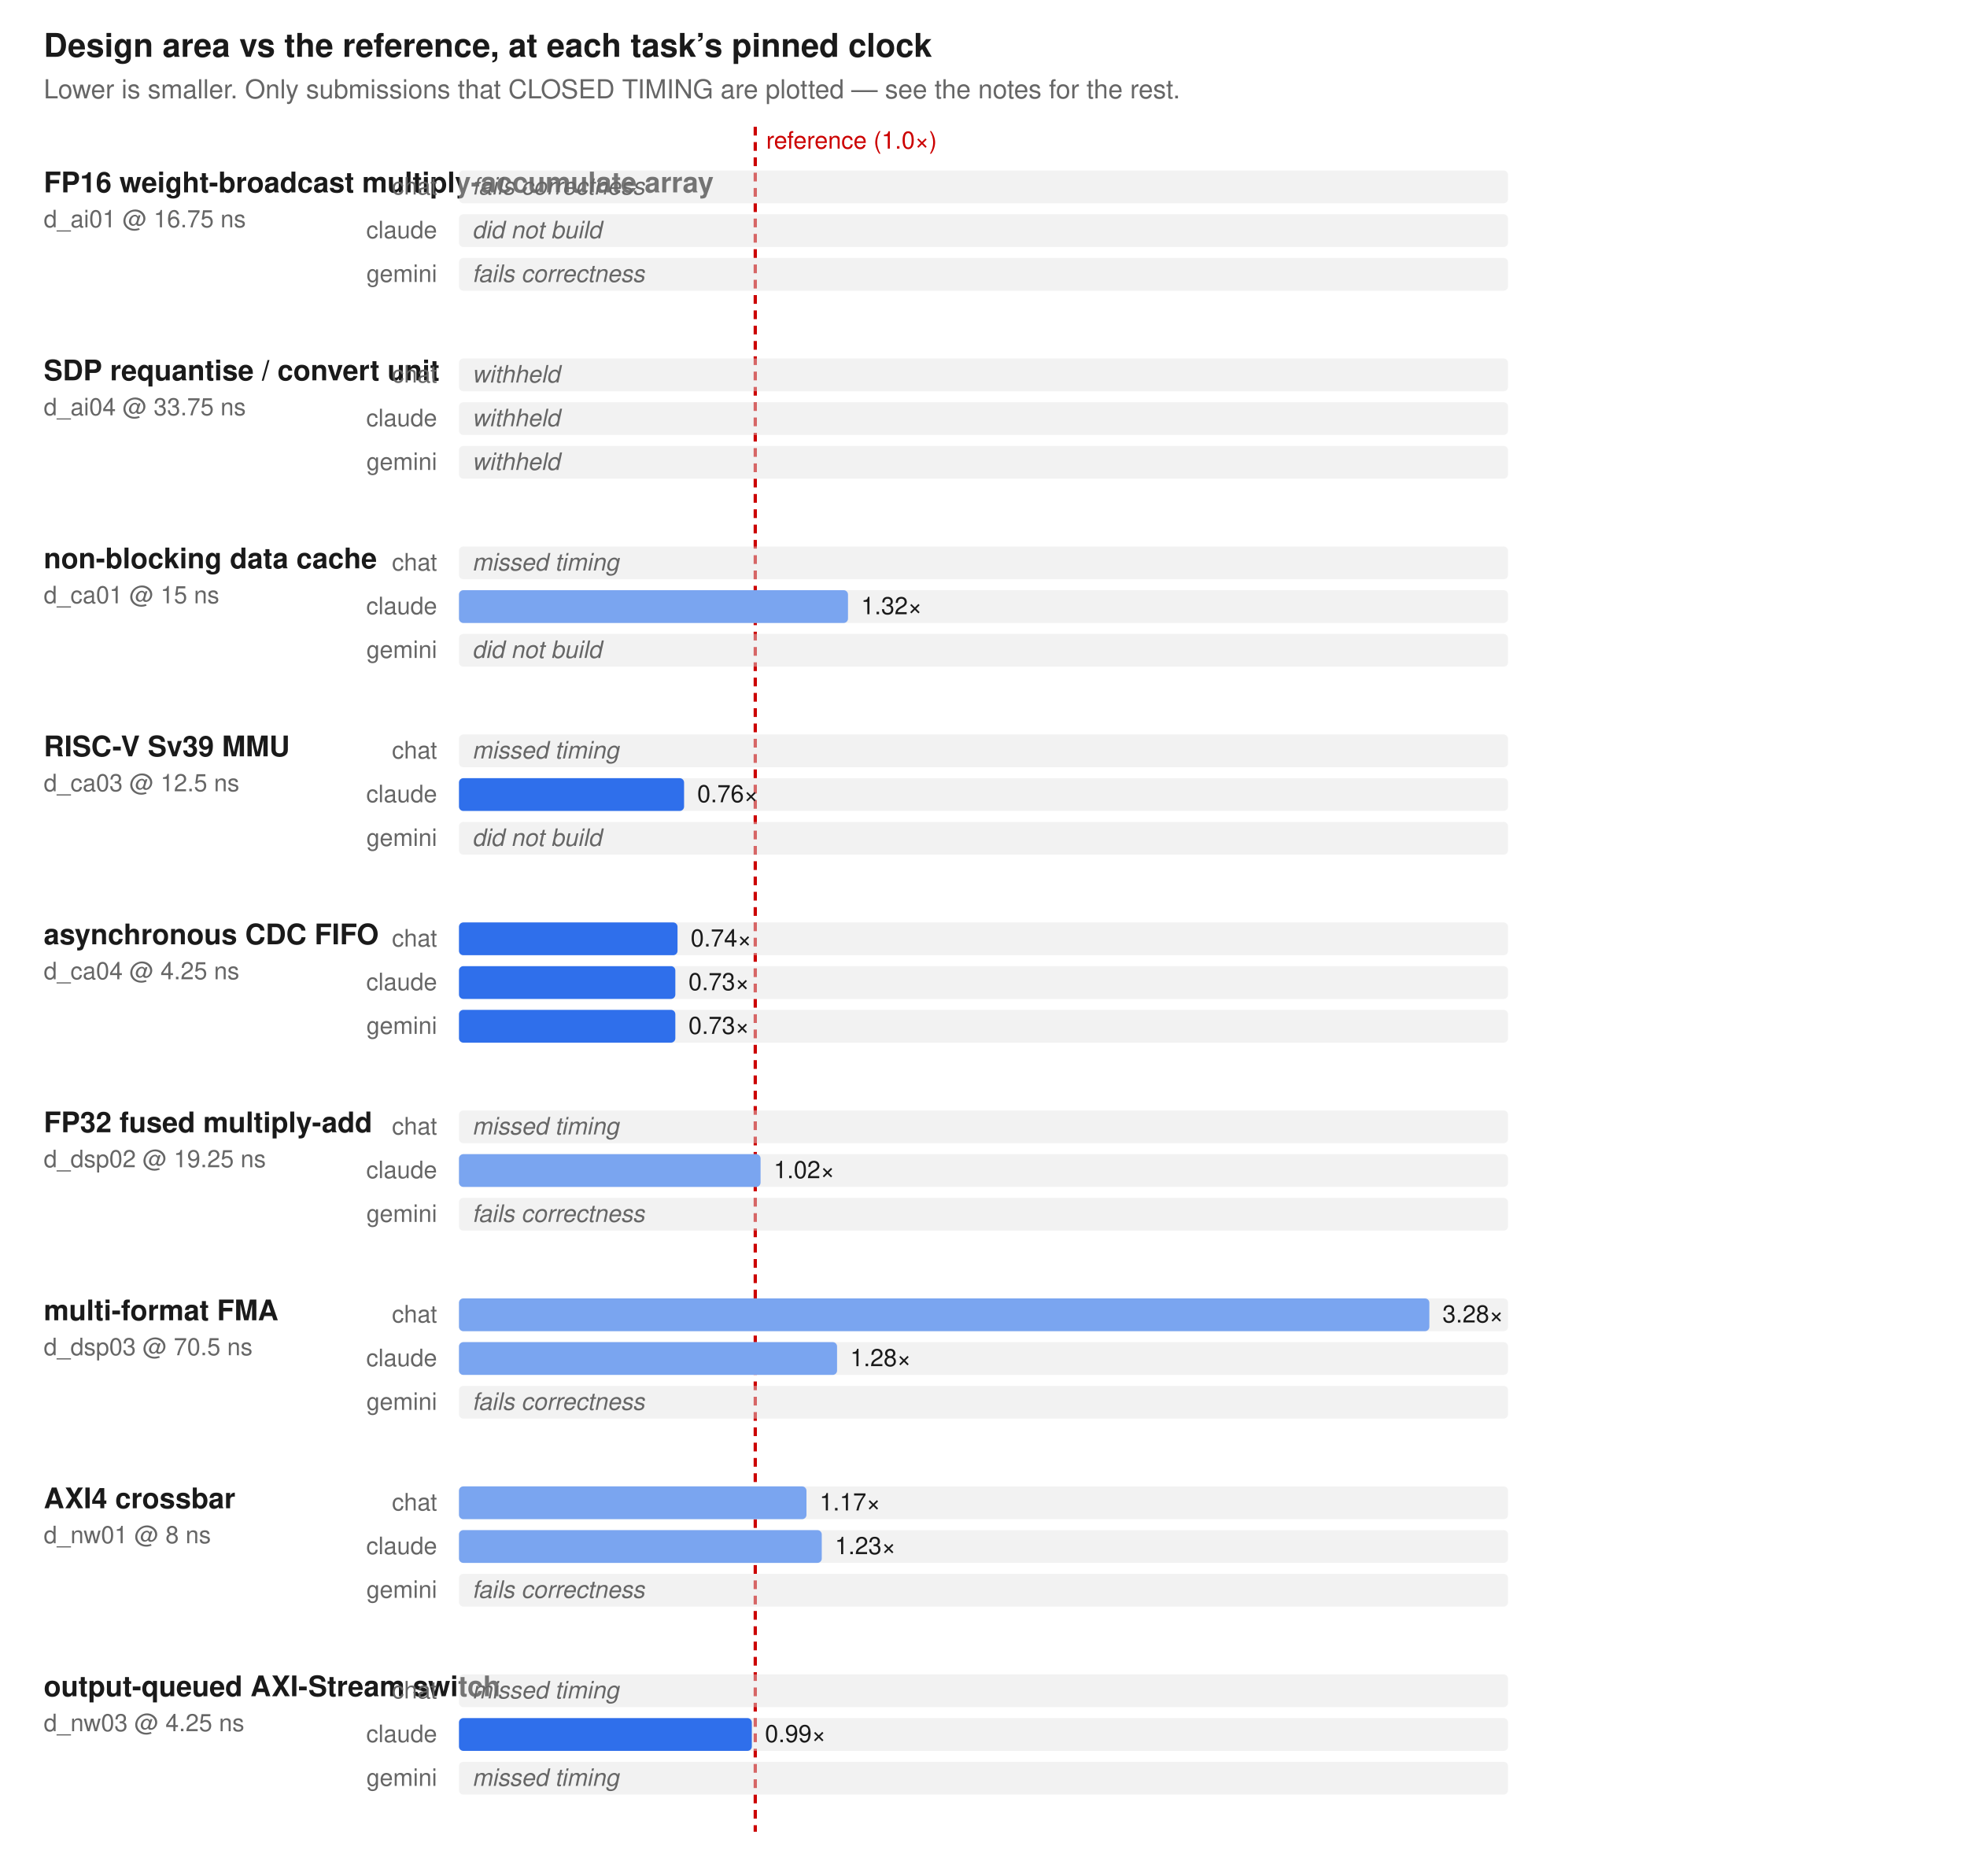
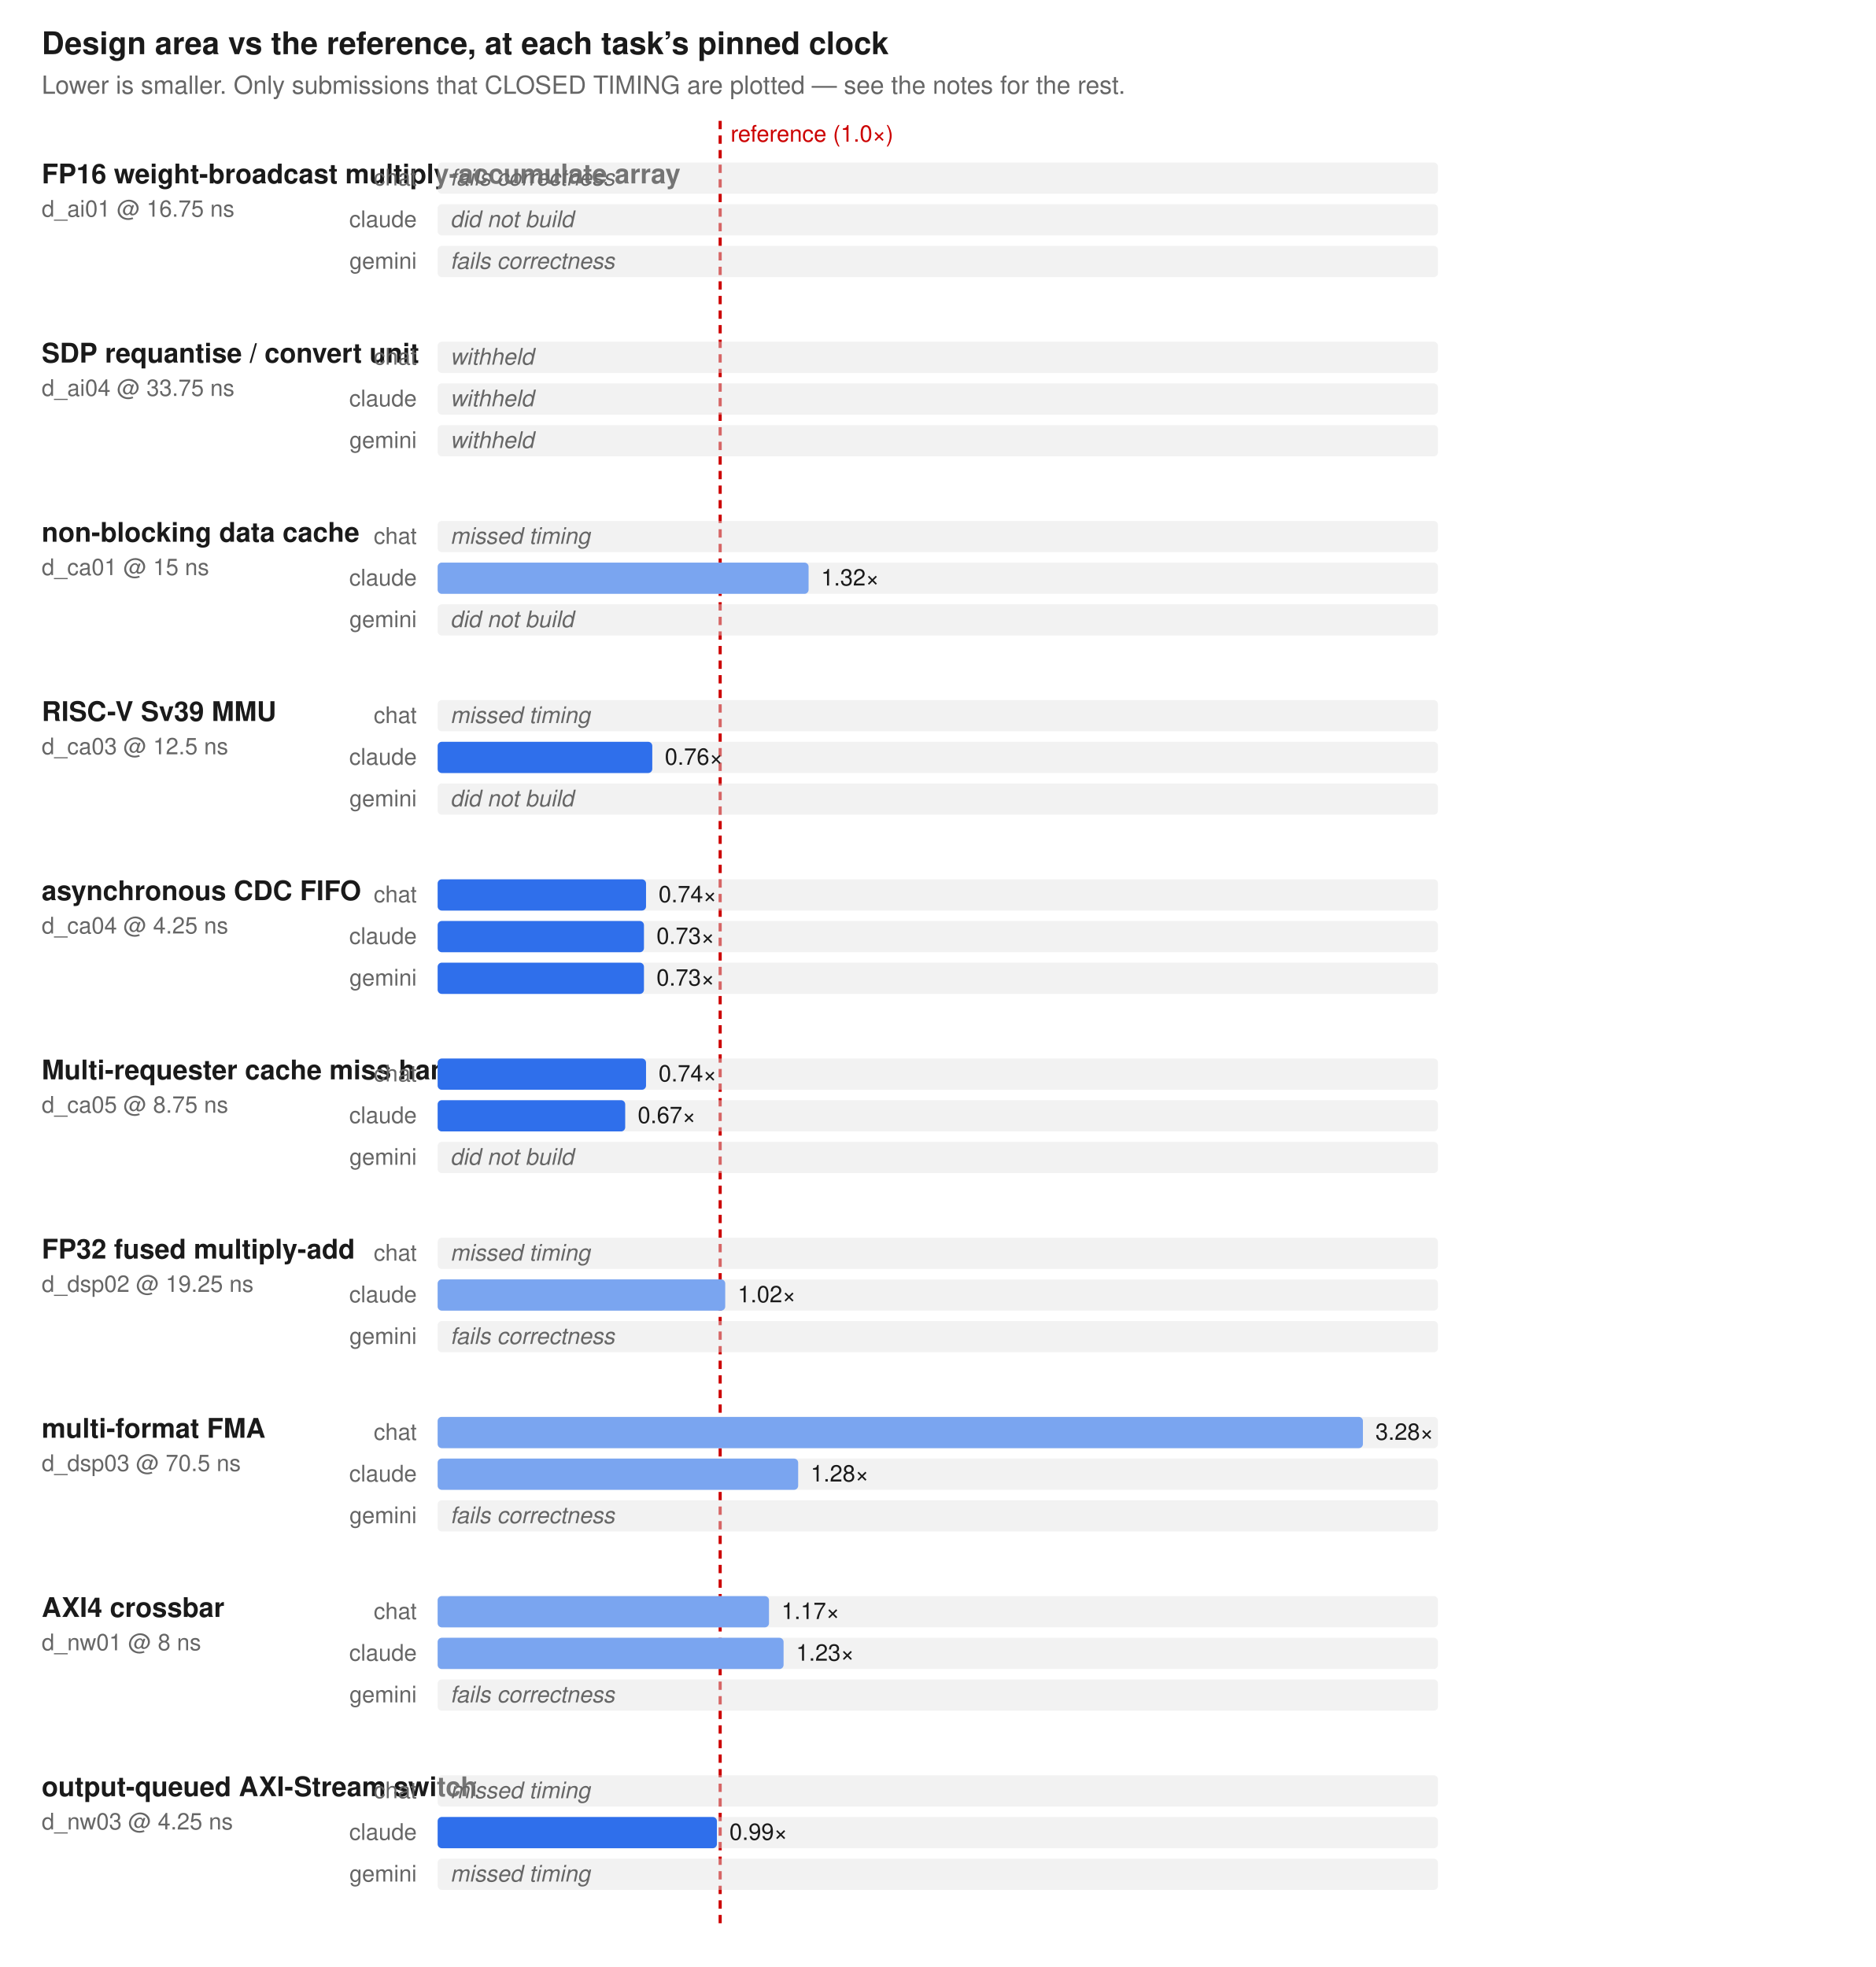
- <svg xmlns="http://www.w3.org/2000/svg" viewBox="0 0 900 858" font-family="-apple-system,BlinkMacSystemFont,Segoe UI,Helvetica,Arial,sans-serif">
-   <rect width="900" height="858" fill="none" />
+ <svg xmlns="http://www.w3.org/2000/svg" viewBox="0 0 900 944" font-family="-apple-system,BlinkMacSystemFont,Segoe UI,Helvetica,Arial,sans-serif">
+   <rect width="900" height="944" fill="none" />
  <text x="20" y="26" fill="#1a1a1a" font-size="15" font-weight="600">Design area vs the reference, at each task’s pinned clock</text>
  <text x="20" y="45" fill="#666" font-size="12">Lower is smaller. Only submissions that CLOSED TIMING are plotted — see the notes for the rest.</text>
-   <line x1="345.57" y1="58" x2="345.57" y2="838" stroke="#c00" stroke-width="1.5" stroke-dasharray="4 3" />
+   <line x1="345.57" y1="58" x2="345.57" y2="924" stroke="#c00" stroke-width="1.5" stroke-dasharray="4 3" />
  <text x="350.57" y="68" fill="#c00" font-size="11">reference (1.0×)</text>
  <text x="20" y="88" fill="#1a1a1a" font-size="13" font-weight="600">FP16 weight-broadcast multiply-accumulate array</text>
  <text x="20" y="104" fill="#666" font-size="11">d_ai01 @ 16.75 ns</text>
  <text x="200" y="89" fill="#666" font-size="11" text-anchor="end">chat</text>
  <rect x="210" y="78" width="480" height="15" rx="2" fill="#e3e3e3" opacity="0.45" />
  <text x="216" y="89" fill="#666" font-size="11" font-style="italic">fails correctness</text>
  <text x="200" y="109" fill="#666" font-size="11" text-anchor="end">claude</text>
  <rect x="210" y="98" width="480" height="15" rx="2" fill="#e3e3e3" opacity="0.45" />
  <text x="216" y="109" fill="#666" font-size="11" font-style="italic">did not build</text>
  <text x="200" y="129" fill="#666" font-size="11" text-anchor="end">gemini</text>
  <rect x="210" y="118" width="480" height="15" rx="2" fill="#e3e3e3" opacity="0.45" />
  <text x="216" y="129" fill="#666" font-size="11" font-style="italic">fails correctness</text>
  <text x="20" y="174" fill="#1a1a1a" font-size="13" font-weight="600">SDP requantise / convert unit</text>
  <text x="20" y="190" fill="#666" font-size="11">d_ai04 @ 33.75 ns</text>
  <text x="200" y="175" fill="#666" font-size="11" text-anchor="end">chat</text>
  <rect x="210" y="164" width="480" height="15" rx="2" fill="#e3e3e3" opacity="0.45" />
  <text x="216" y="175" fill="#666" font-size="11" font-style="italic">withheld</text>
  <text x="200" y="195" fill="#666" font-size="11" text-anchor="end">claude</text>
  <rect x="210" y="184" width="480" height="15" rx="2" fill="#e3e3e3" opacity="0.45" />
  <text x="216" y="195" fill="#666" font-size="11" font-style="italic">withheld</text>
  <text x="200" y="215" fill="#666" font-size="11" text-anchor="end">gemini</text>
  <rect x="210" y="204" width="480" height="15" rx="2" fill="#e3e3e3" opacity="0.45" />
  <text x="216" y="215" fill="#666" font-size="11" font-style="italic">withheld</text>
  <text x="20" y="260" fill="#1a1a1a" font-size="13" font-weight="600">non-blocking data cache</text>
  <text x="20" y="276" fill="#666" font-size="11">d_ca01 @ 15 ns</text>
  <text x="200" y="261" fill="#666" font-size="11" text-anchor="end">chat</text>
  <rect x="210" y="250" width="480" height="15" rx="2" fill="#e3e3e3" opacity="0.45" />
  <text x="216" y="261" fill="#666" font-size="11" font-style="italic">missed timing</text>
  <text x="200" y="281" fill="#666" font-size="11" text-anchor="end">claude</text>
  <rect x="210" y="270" width="480" height="15" rx="2" fill="#e3e3e3" opacity="0.45" />
  <rect x="210" y="270" width="178" height="15" rx="2" fill="#7aa5f0" />
  <text x="394" y="281" fill="#1a1a1a" font-size="11">1.32×</text>
  <text x="200" y="301" fill="#666" font-size="11" text-anchor="end">gemini</text>
  <rect x="210" y="290" width="480" height="15" rx="2" fill="#e3e3e3" opacity="0.45" />
  <text x="216" y="301" fill="#666" font-size="11" font-style="italic">did not build</text>
  <text x="20" y="346" fill="#1a1a1a" font-size="13" font-weight="600">RISC-V Sv39 MMU</text>
  <text x="20" y="362" fill="#666" font-size="11">d_ca03 @ 12.5 ns</text>
  <text x="200" y="347" fill="#666" font-size="11" text-anchor="end">chat</text>
  <rect x="210" y="336" width="480" height="15" rx="2" fill="#e3e3e3" opacity="0.45" />
  <text x="216" y="347" fill="#666" font-size="11" font-style="italic">missed timing</text>
  <text x="200" y="367" fill="#666" font-size="11" text-anchor="end">claude</text>
  <rect x="210" y="356" width="480" height="15" rx="2" fill="#e3e3e3" opacity="0.45" />
  <rect x="210" y="356" width="103" height="15" rx="2" fill="#2f6feb" />
  <text x="319" y="367" fill="#1a1a1a" font-size="11">0.76×</text>
  <text x="200" y="387" fill="#666" font-size="11" text-anchor="end">gemini</text>
  <rect x="210" y="376" width="480" height="15" rx="2" fill="#e3e3e3" opacity="0.45" />
  <text x="216" y="387" fill="#666" font-size="11" font-style="italic">did not build</text>
  <text x="20" y="432" fill="#1a1a1a" font-size="13" font-weight="600">asynchronous CDC FIFO</text>
  <text x="20" y="448" fill="#666" font-size="11">d_ca04 @ 4.25 ns</text>
  <text x="200" y="433" fill="#666" font-size="11" text-anchor="end">chat</text>
  <rect x="210" y="422" width="480" height="15" rx="2" fill="#e3e3e3" opacity="0.45" />
  <rect x="210" y="422" width="100" height="15" rx="2" fill="#2f6feb" />
  <text x="316" y="433" fill="#1a1a1a" font-size="11">0.74×</text>
  <text x="200" y="453" fill="#666" font-size="11" text-anchor="end">claude</text>
  <rect x="210" y="442" width="480" height="15" rx="2" fill="#e3e3e3" opacity="0.45" />
  <rect x="210" y="442" width="99" height="15" rx="2" fill="#2f6feb" />
  <text x="315" y="453" fill="#1a1a1a" font-size="11">0.73×</text>
  <text x="200" y="473" fill="#666" font-size="11" text-anchor="end">gemini</text>
  <rect x="210" y="462" width="480" height="15" rx="2" fill="#e3e3e3" opacity="0.45" />
  <rect x="210" y="462" width="99" height="15" rx="2" fill="#2f6feb" />
  <text x="315" y="473" fill="#1a1a1a" font-size="11">0.73×</text>
-   <text x="20" y="518" fill="#1a1a1a" font-size="13" font-weight="600">FP32 fused multiply-add</text>
-   <text x="20" y="534" fill="#666" font-size="11">d_dsp02 @ 19.25 ns</text>
+   <text x="20" y="518" fill="#1a1a1a" font-size="13" font-weight="600">Multi-requester cache miss handler</text>
+   <text x="20" y="534" fill="#666" font-size="11">d_ca05 @ 8.75 ns</text>
  <text x="200" y="519" fill="#666" font-size="11" text-anchor="end">chat</text>
  <rect x="210" y="508" width="480" height="15" rx="2" fill="#e3e3e3" opacity="0.45" />
-   <text x="216" y="519" fill="#666" font-size="11" font-style="italic">missed timing</text>
+   <rect x="210" y="508" width="100" height="15" rx="2" fill="#2f6feb" />
+   <text x="316" y="519" fill="#1a1a1a" font-size="11">0.74×</text>
  <text x="200" y="539" fill="#666" font-size="11" text-anchor="end">claude</text>
  <rect x="210" y="528" width="480" height="15" rx="2" fill="#e3e3e3" opacity="0.45" />
-   <rect x="210" y="528" width="138" height="15" rx="2" fill="#7aa5f0" />
-   <text x="354" y="539" fill="#1a1a1a" font-size="11">1.02×</text>
+   <rect x="210" y="528" width="90" height="15" rx="2" fill="#2f6feb" />
+   <text x="306" y="539" fill="#1a1a1a" font-size="11">0.67×</text>
  <text x="200" y="559" fill="#666" font-size="11" text-anchor="end">gemini</text>
  <rect x="210" y="548" width="480" height="15" rx="2" fill="#e3e3e3" opacity="0.45" />
-   <text x="216" y="559" fill="#666" font-size="11" font-style="italic">fails correctness</text>
-   <text x="20" y="604" fill="#1a1a1a" font-size="13" font-weight="600">multi-format FMA</text>
-   <text x="20" y="620" fill="#666" font-size="11">d_dsp03 @ 70.5 ns</text>
+   <text x="216" y="559" fill="#666" font-size="11" font-style="italic">did not build</text>
+   <text x="20" y="604" fill="#1a1a1a" font-size="13" font-weight="600">FP32 fused multiply-add</text>
+   <text x="20" y="620" fill="#666" font-size="11">d_dsp02 @ 19.25 ns</text>
  <text x="200" y="605" fill="#666" font-size="11" text-anchor="end">chat</text>
  <rect x="210" y="594" width="480" height="15" rx="2" fill="#e3e3e3" opacity="0.45" />
-   <rect x="210" y="594" width="444" height="15" rx="2" fill="#7aa5f0" />
-   <text x="660" y="605" fill="#1a1a1a" font-size="11">3.28×</text>
+   <text x="216" y="605" fill="#666" font-size="11" font-style="italic">missed timing</text>
  <text x="200" y="625" fill="#666" font-size="11" text-anchor="end">claude</text>
  <rect x="210" y="614" width="480" height="15" rx="2" fill="#e3e3e3" opacity="0.45" />
-   <rect x="210" y="614" width="173" height="15" rx="2" fill="#7aa5f0" />
-   <text x="389" y="625" fill="#1a1a1a" font-size="11">1.28×</text>
+   <rect x="210" y="614" width="138" height="15" rx="2" fill="#7aa5f0" />
+   <text x="354" y="625" fill="#1a1a1a" font-size="11">1.02×</text>
  <text x="200" y="645" fill="#666" font-size="11" text-anchor="end">gemini</text>
  <rect x="210" y="634" width="480" height="15" rx="2" fill="#e3e3e3" opacity="0.45" />
  <text x="216" y="645" fill="#666" font-size="11" font-style="italic">fails correctness</text>
-   <text x="20" y="690" fill="#1a1a1a" font-size="13" font-weight="600">AXI4 crossbar</text>
-   <text x="20" y="706" fill="#666" font-size="11">d_nw01 @ 8 ns</text>
+   <text x="20" y="690" fill="#1a1a1a" font-size="13" font-weight="600">multi-format FMA</text>
+   <text x="20" y="706" fill="#666" font-size="11">d_dsp03 @ 70.5 ns</text>
  <text x="200" y="691" fill="#666" font-size="11" text-anchor="end">chat</text>
  <rect x="210" y="680" width="480" height="15" rx="2" fill="#e3e3e3" opacity="0.45" />
-   <rect x="210" y="680" width="159" height="15" rx="2" fill="#7aa5f0" />
-   <text x="375" y="691" fill="#1a1a1a" font-size="11">1.17×</text>
+   <rect x="210" y="680" width="444" height="15" rx="2" fill="#7aa5f0" />
+   <text x="660" y="691" fill="#1a1a1a" font-size="11">3.28×</text>
  <text x="200" y="711" fill="#666" font-size="11" text-anchor="end">claude</text>
  <rect x="210" y="700" width="480" height="15" rx="2" fill="#e3e3e3" opacity="0.45" />
-   <rect x="210" y="700" width="166" height="15" rx="2" fill="#7aa5f0" />
-   <text x="382" y="711" fill="#1a1a1a" font-size="11">1.23×</text>
+   <rect x="210" y="700" width="173" height="15" rx="2" fill="#7aa5f0" />
+   <text x="389" y="711" fill="#1a1a1a" font-size="11">1.28×</text>
  <text x="200" y="731" fill="#666" font-size="11" text-anchor="end">gemini</text>
  <rect x="210" y="720" width="480" height="15" rx="2" fill="#e3e3e3" opacity="0.45" />
  <text x="216" y="731" fill="#666" font-size="11" font-style="italic">fails correctness</text>
-   <text x="20" y="776" fill="#1a1a1a" font-size="13" font-weight="600">output-queued AXI-Stream switch</text>
-   <text x="20" y="792" fill="#666" font-size="11">d_nw03 @ 4.25 ns</text>
+   <text x="20" y="776" fill="#1a1a1a" font-size="13" font-weight="600">AXI4 crossbar</text>
+   <text x="20" y="792" fill="#666" font-size="11">d_nw01 @ 8 ns</text>
  <text x="200" y="777" fill="#666" font-size="11" text-anchor="end">chat</text>
  <rect x="210" y="766" width="480" height="15" rx="2" fill="#e3e3e3" opacity="0.45" />
-   <text x="216" y="777" fill="#666" font-size="11" font-style="italic">missed timing</text>
+   <rect x="210" y="766" width="159" height="15" rx="2" fill="#7aa5f0" />
+   <text x="375" y="777" fill="#1a1a1a" font-size="11">1.17×</text>
  <text x="200" y="797" fill="#666" font-size="11" text-anchor="end">claude</text>
  <rect x="210" y="786" width="480" height="15" rx="2" fill="#e3e3e3" opacity="0.45" />
-   <rect x="210" y="786" width="134" height="15" rx="2" fill="#2f6feb" />
-   <text x="350" y="797" fill="#1a1a1a" font-size="11">0.99×</text>
+   <rect x="210" y="786" width="166" height="15" rx="2" fill="#7aa5f0" />
+   <text x="382" y="797" fill="#1a1a1a" font-size="11">1.23×</text>
  <text x="200" y="817" fill="#666" font-size="11" text-anchor="end">gemini</text>
  <rect x="210" y="806" width="480" height="15" rx="2" fill="#e3e3e3" opacity="0.45" />
-   <text x="216" y="817" fill="#666" font-size="11" font-style="italic">missed timing</text>
+   <text x="216" y="817" fill="#666" font-size="11" font-style="italic">fails correctness</text>
+   <text x="20" y="862" fill="#1a1a1a" font-size="13" font-weight="600">output-queued AXI-Stream switch</text>
+   <text x="20" y="878" fill="#666" font-size="11">d_nw03 @ 4.25 ns</text>
+   <text x="200" y="863" fill="#666" font-size="11" text-anchor="end">chat</text>
+   <rect x="210" y="852" width="480" height="15" rx="2" fill="#e3e3e3" opacity="0.45" />
+   <text x="216" y="863" fill="#666" font-size="11" font-style="italic">missed timing</text>
+   <text x="200" y="883" fill="#666" font-size="11" text-anchor="end">claude</text>
+   <rect x="210" y="872" width="480" height="15" rx="2" fill="#e3e3e3" opacity="0.45" />
+   <rect x="210" y="872" width="134" height="15" rx="2" fill="#2f6feb" />
+   <text x="350" y="883" fill="#1a1a1a" font-size="11">0.99×</text>
+   <text x="200" y="903" fill="#666" font-size="11" text-anchor="end">gemini</text>
+   <rect x="210" y="892" width="480" height="15" rx="2" fill="#e3e3e3" opacity="0.45" />
+   <text x="216" y="903" fill="#666" font-size="11" font-style="italic">missed timing</text>
</svg>
